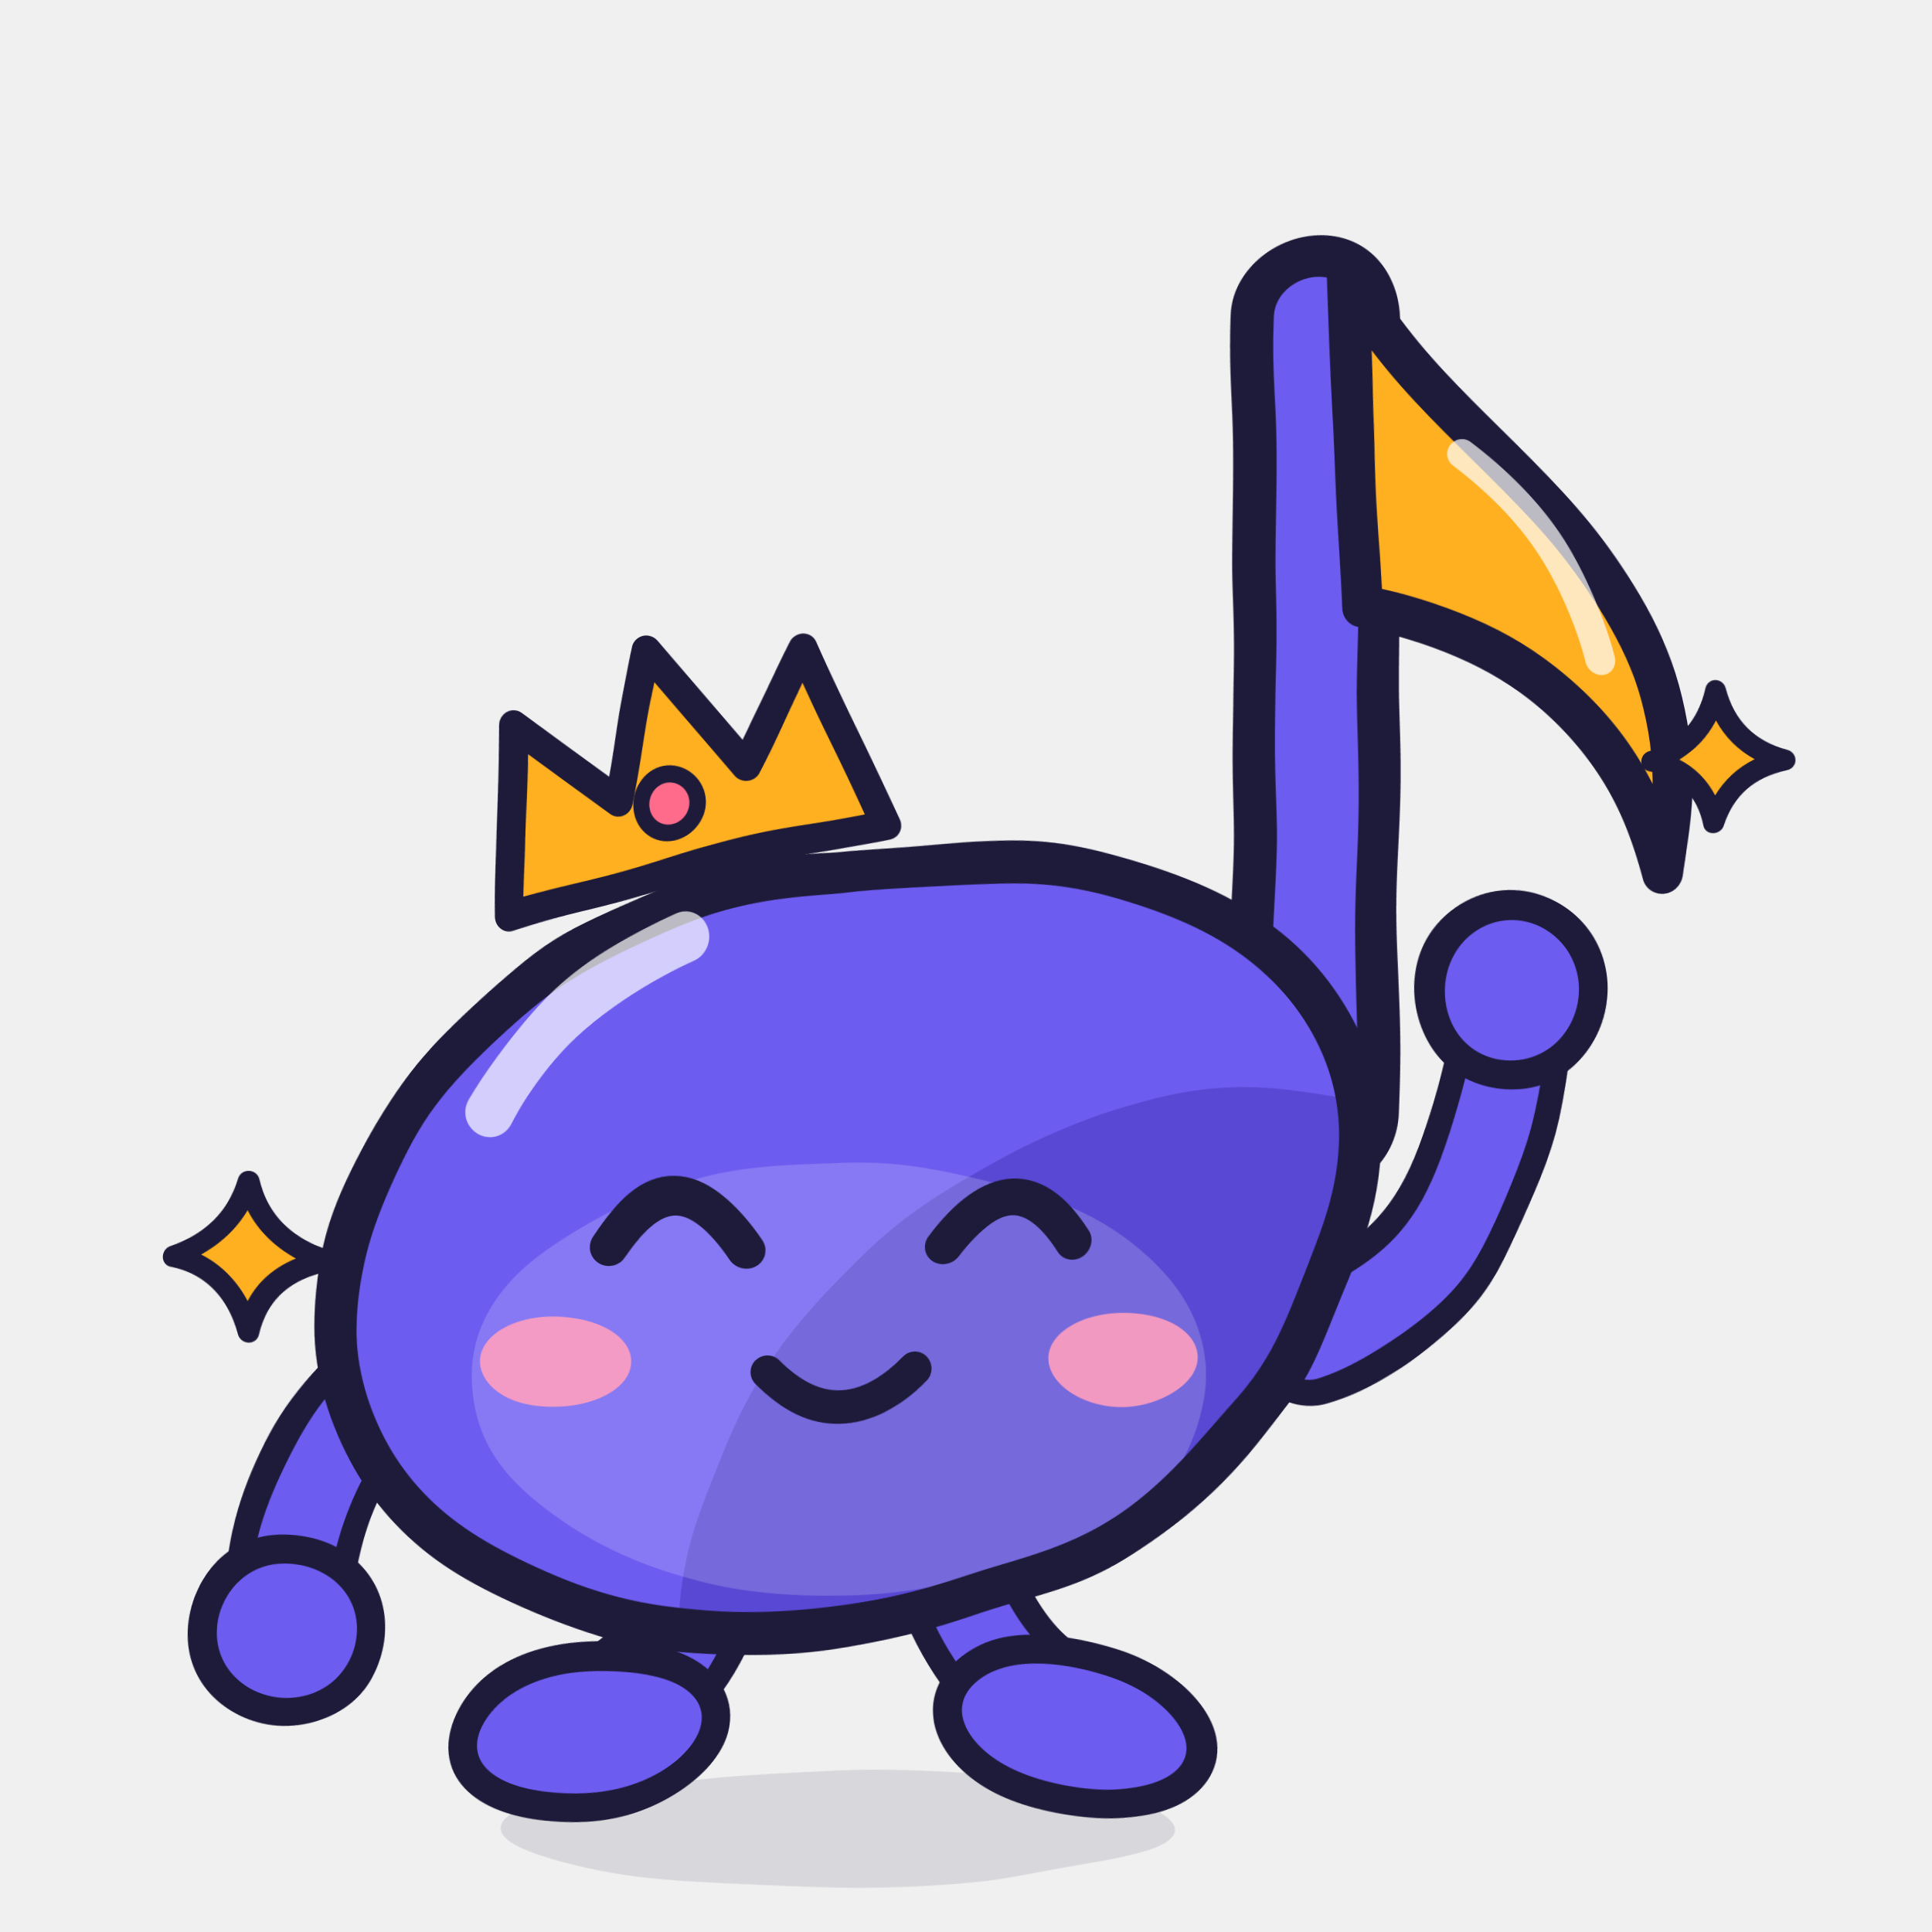
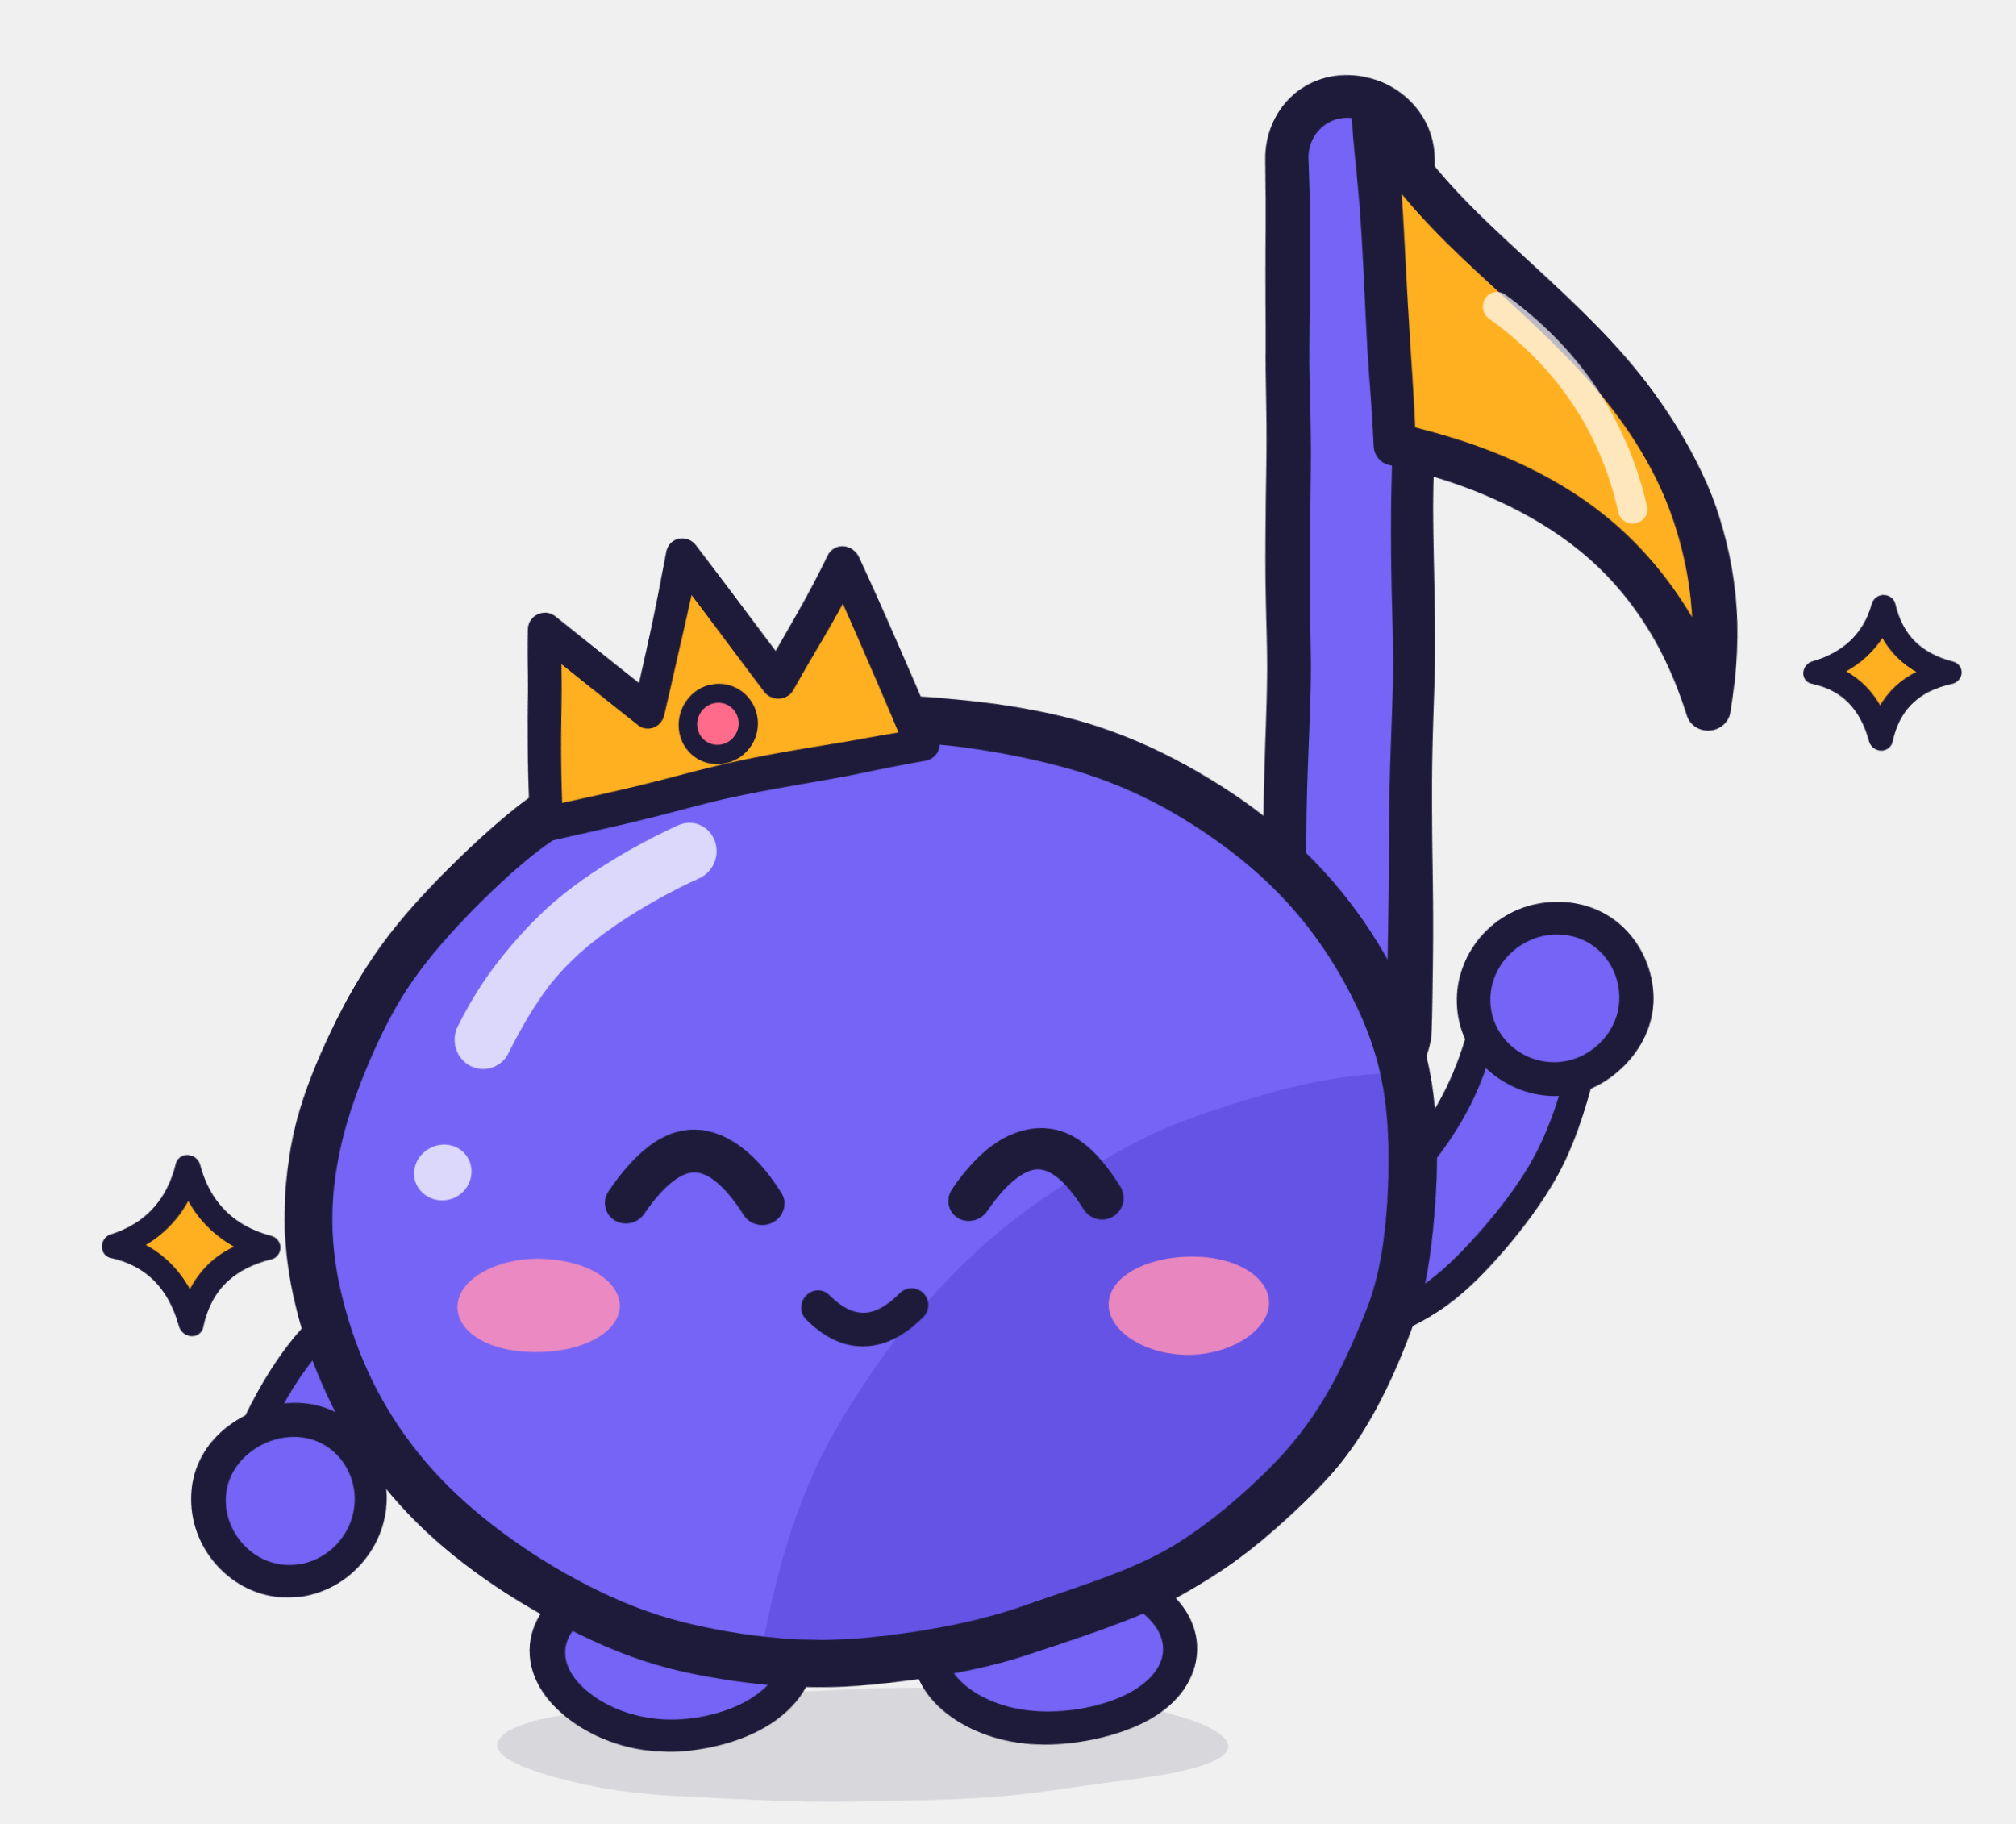
- <svg xmlns="http://www.w3.org/2000/svg" viewBox="0 0 230 230">
+ <svg xmlns="http://www.w3.org/2000/svg" viewBox="10 30 210 190">
  <defs>
    <filter id="w" x="-10%" y="-10%" width="120%" height="120%">
      <feTurbulence type="fractalNoise" baseFrequency="0.03" numOctaves="2" seed="7" />
-       <feDisplacementMap in="SourceGraphic" scale="2.6" />
+       <feDisplacementMap in="SourceGraphic" scale="2" />
    </filter>
    <clipPath id="c">
-       <path d="M100 104 C 136 98 162 112 162 136 C 162 166 132 192 96 194 C 62 196 40 180 40 158 C 40 128 66 108 100 104 Z" />
+       <ellipse cx="100" cy="154" rx="58" ry="49" transform="rotate(-8 100 154)" />
    </clipPath>
  </defs>
  <g filter="url(#w)">
-     <ellipse cx="100" cy="218" rx="40" ry="7" fill="#1e1b3a" opacity=".12" />
-     <rect x="149" y="30" width="15" height="110" rx="7.5" fill="#6d5cf0" stroke="#1e1b3a" stroke-width="5" />
-     <path d="M160 32 C 172 56 204 64 198 104 C 192 84 180 76 162 72 Z" fill="#ffb020" stroke="#1e1b3a" stroke-width="5" stroke-linejoin="round" />
-     <path d="M174 54 c8 6 14 14 16 24" stroke="#fff" stroke-width="3.5" stroke-linecap="round" fill="none" opacity=".7" />
-     <path d="M84 188 q-4 10 -10 14" stroke="#1e1b3a" stroke-width="15" stroke-linecap="round" fill="none" />
-     <path d="M84 188 q-4 10 -10 14" stroke="#6d5cf0" stroke-width="9" stroke-linecap="round" fill="none" />
-     <ellipse cx="70" cy="206" rx="15" ry="9" fill="#6d5cf0" stroke="#1e1b3a" stroke-width="3.5" transform="rotate(-12 70 206)" />
-     <path d="M114 188 q4 10 10 14" stroke="#1e1b3a" stroke-width="15" stroke-linecap="round" fill="none" />
-     <path d="M114 188 q4 10 10 14" stroke="#6d5cf0" stroke-width="9" stroke-linecap="round" fill="none" />
-     <ellipse cx="128" cy="206" rx="15" ry="9" fill="#6d5cf0" stroke="#1e1b3a" stroke-width="3.5" transform="rotate(12 128 206)" />
-     <path d="M48 164 q-14 10 -14 28" stroke="#1e1b3a" stroke-width="15" stroke-linecap="round" fill="none" />
-     <path d="M48 164 q-14 10 -14 28" stroke="#6d5cf0" stroke-width="9" stroke-linecap="round" fill="none" />
-     <circle cx="34" cy="194" r="10" fill="#6d5cf0" stroke="#1e1b3a" stroke-width="3.5" />
-     <path d="M156 160 q20 -6 24 -38" stroke="#1e1b3a" stroke-width="15" stroke-linecap="round" fill="none" />
-     <path d="M156 160 q20 -6 24 -38" stroke="#6d5cf0" stroke-width="9" stroke-linecap="round" fill="none" />
-     <circle cx="180" cy="118" r="10" fill="#6d5cf0" stroke="#1e1b3a" stroke-width="3.5" />
-     <path d="M100 104 C 136 98 162 112 162 136 C 162 166 132 192 96 194 C 62 196 40 180 40 158 C 40 128 66 108 100 104 Z" fill="#6d5cf0" />
+     <ellipse cx="100" cy="212" rx="38" ry="6" fill="#1e1b3a" opacity=".12" />
+     <rect x="144" y="40" width="13" height="104" rx="6.5" fill="#7564f5" stroke="#1e1b3a" stroke-width="4.5" />
+     <path d="M153 42 C 164 62 192 68 188 104 C 182 86 170 80 155 76 Z" fill="#ffb020" stroke="#1e1b3a" stroke-width="4.5" stroke-linejoin="round" />
+     <path d="M166 62 c7 5 12 12 14 21" stroke="#fff" stroke-width="3" stroke-linecap="round" fill="none" opacity=".7" />
+     <ellipse cx="80" cy="202" rx="13" ry="8.5" fill="#7564f5" stroke="#1e1b3a" stroke-width="3.5" />
+     <ellipse cx="120" cy="202" rx="13" ry="8.5" fill="#7564f5" stroke="#1e1b3a" stroke-width="3.5" />
+     <path d="M50 170 q-8 6 -10 14" stroke="#1e1b3a" stroke-width="14" stroke-linecap="round" fill="none" />
+     <path d="M50 170 q-8 6 -10 14" stroke="#7564f5" stroke-width="8" stroke-linecap="round" fill="none" />
+     <circle cx="40" cy="186" r="8.5" fill="#7564f5" stroke="#1e1b3a" stroke-width="3.5" />
+     <path d="M154 162 q12 -6 16 -24" stroke="#1e1b3a" stroke-width="14" stroke-linecap="round" fill="none" />
+     <path d="M154 162 q12 -6 16 -24" stroke="#7564f5" stroke-width="8" stroke-linecap="round" fill="none" />
+     <circle cx="172" cy="134" r="8.5" fill="#7564f5" stroke="#1e1b3a" stroke-width="3.5" />
+     <ellipse cx="100" cy="154" rx="58" ry="49" transform="rotate(-8 100 154)" fill="#7564f5" />
    <g clip-path="url(#c)">
-       <circle cx="150" cy="200" r="70" fill="#4334b5" opacity=".5" />
-       <ellipse cx="100" cy="164" rx="44" ry="26" fill="#ffffff" opacity=".18" />
+       <circle cx="160" cy="214" r="72" fill="#4f3fd0" opacity=".45" />
    </g>
-     <path d="M100 104 C 136 98 162 112 162 136 C 162 166 132 192 96 194 C 62 196 40 180 40 158 C 40 128 66 108 100 104 Z" fill="none" stroke="#1e1b3a" stroke-width="5" stroke-linejoin="round" />
-     <path d="M58 132 q8 -14 24 -20" stroke="#fff" stroke-width="6" stroke-linecap="round" fill="none" opacity=".7" />
-     <ellipse cx="66" cy="162" rx="9" ry="5.5" fill="#ff9ec0" opacity=".9" />
-     <ellipse cx="134" cy="162" rx="9" ry="5.5" fill="#ff9ec0" opacity=".9" />
-     <path d="M72 148 q8 -12 16 0" stroke="#1e1b3a" stroke-width="4.5" stroke-linecap="round" fill="none" />
-     <path d="M112 148 q8 -12 16 0" stroke="#1e1b3a" stroke-width="4.5" stroke-linecap="round" fill="none" />
-     <path d="M91 163 q9 9 18 0" stroke="#1e1b3a" stroke-width="4" stroke-linecap="round" fill="none" />
-     <path d="M58 104 l6 -22 l10 12 l8 -16 l8 16 l10 -12 l4 22 z" fill="#ffb020" stroke="#1e1b3a" stroke-width="3.5" stroke-linejoin="round" transform="rotate(-14 80 96)" />
-     <circle cx="80" cy="96" r="3.5" fill="#ff6b8a" stroke="#1e1b3a" stroke-width="2" transform="rotate(-14 80 96)" />
-     <path d="M30 141 Q31.8 148.2 39 150 Q31.8 151.8 30 159 Q28.2 151.8 21 150 Q28.2 148.2 30 141z" fill="#ffb020" stroke="#1e1b3a" stroke-width="2.5" stroke-linejoin="round" />
-     <path d="M204 82 Q205.6 88.4 212 90 Q205.6 91.6 204 98 Q202.4 91.6 196 90 Q202.4 88.4 204 82z" fill="#ffb020" stroke="#1e1b3a" stroke-width="2.5" stroke-linejoin="round" />
+     <ellipse cx="100" cy="154" rx="58" ry="49" transform="rotate(-8 100 154)" fill="none" stroke="#1e1b3a" stroke-width="5" />
+     <path d="M60 138 q7 -13 22 -19" stroke="#fff" stroke-width="6" stroke-linecap="round" fill="none" opacity=".75" />
+     <circle cx="56" cy="152" r="3" fill="#fff" opacity=".75" />
+     <ellipse cx="66" cy="166" rx="8.5" ry="5" fill="#ff8fb8" opacity=".85" />
+     <ellipse cx="134" cy="166" rx="8.5" ry="5" fill="#ff8fb8" opacity=".85" />
+     <path d="M75 155 q7 -11 14 0" stroke="#1e1b3a" stroke-width="4.5" stroke-linecap="round" fill="none" />
+     <path d="M111 155 q7 -11 14 0" stroke="#1e1b3a" stroke-width="4.5" stroke-linecap="round" fill="none" />
+     <path d="M95 166 q5 5 10 0" stroke="#1e1b3a" stroke-width="3.5" stroke-linecap="round" fill="none" />
+     <g transform="rotate(-12 84 100)">
+       <path d="M64 112 l4 -20 l9 11 l7 -15 l7 15 l9 -11 l4 20 z" fill="#ffb020" stroke="#1e1b3a" stroke-width="3.5" stroke-linejoin="round" />
+       <circle cx="84" cy="106" r="3.2" fill="#ff6b8a" stroke="#1e1b3a" stroke-width="2" />
+     </g>
+     <path d="M30 152 Q31.6 158.4 38 160 Q31.6 161.6 30 168 Q28.4 161.6 22 160 Q28.4 158.4 30 152z" fill="#ffb020" stroke="#1e1b3a" stroke-width="2.5" stroke-linejoin="round" />
+     <path d="M206 93 Q207.4 98.6 213 100 Q207.4 101.4 206 107 Q204.6 101.4 199 100 Q204.6 98.6 206 93z" fill="#ffb020" stroke="#1e1b3a" stroke-width="2.5" stroke-linejoin="round" />
  </g>
</svg>
